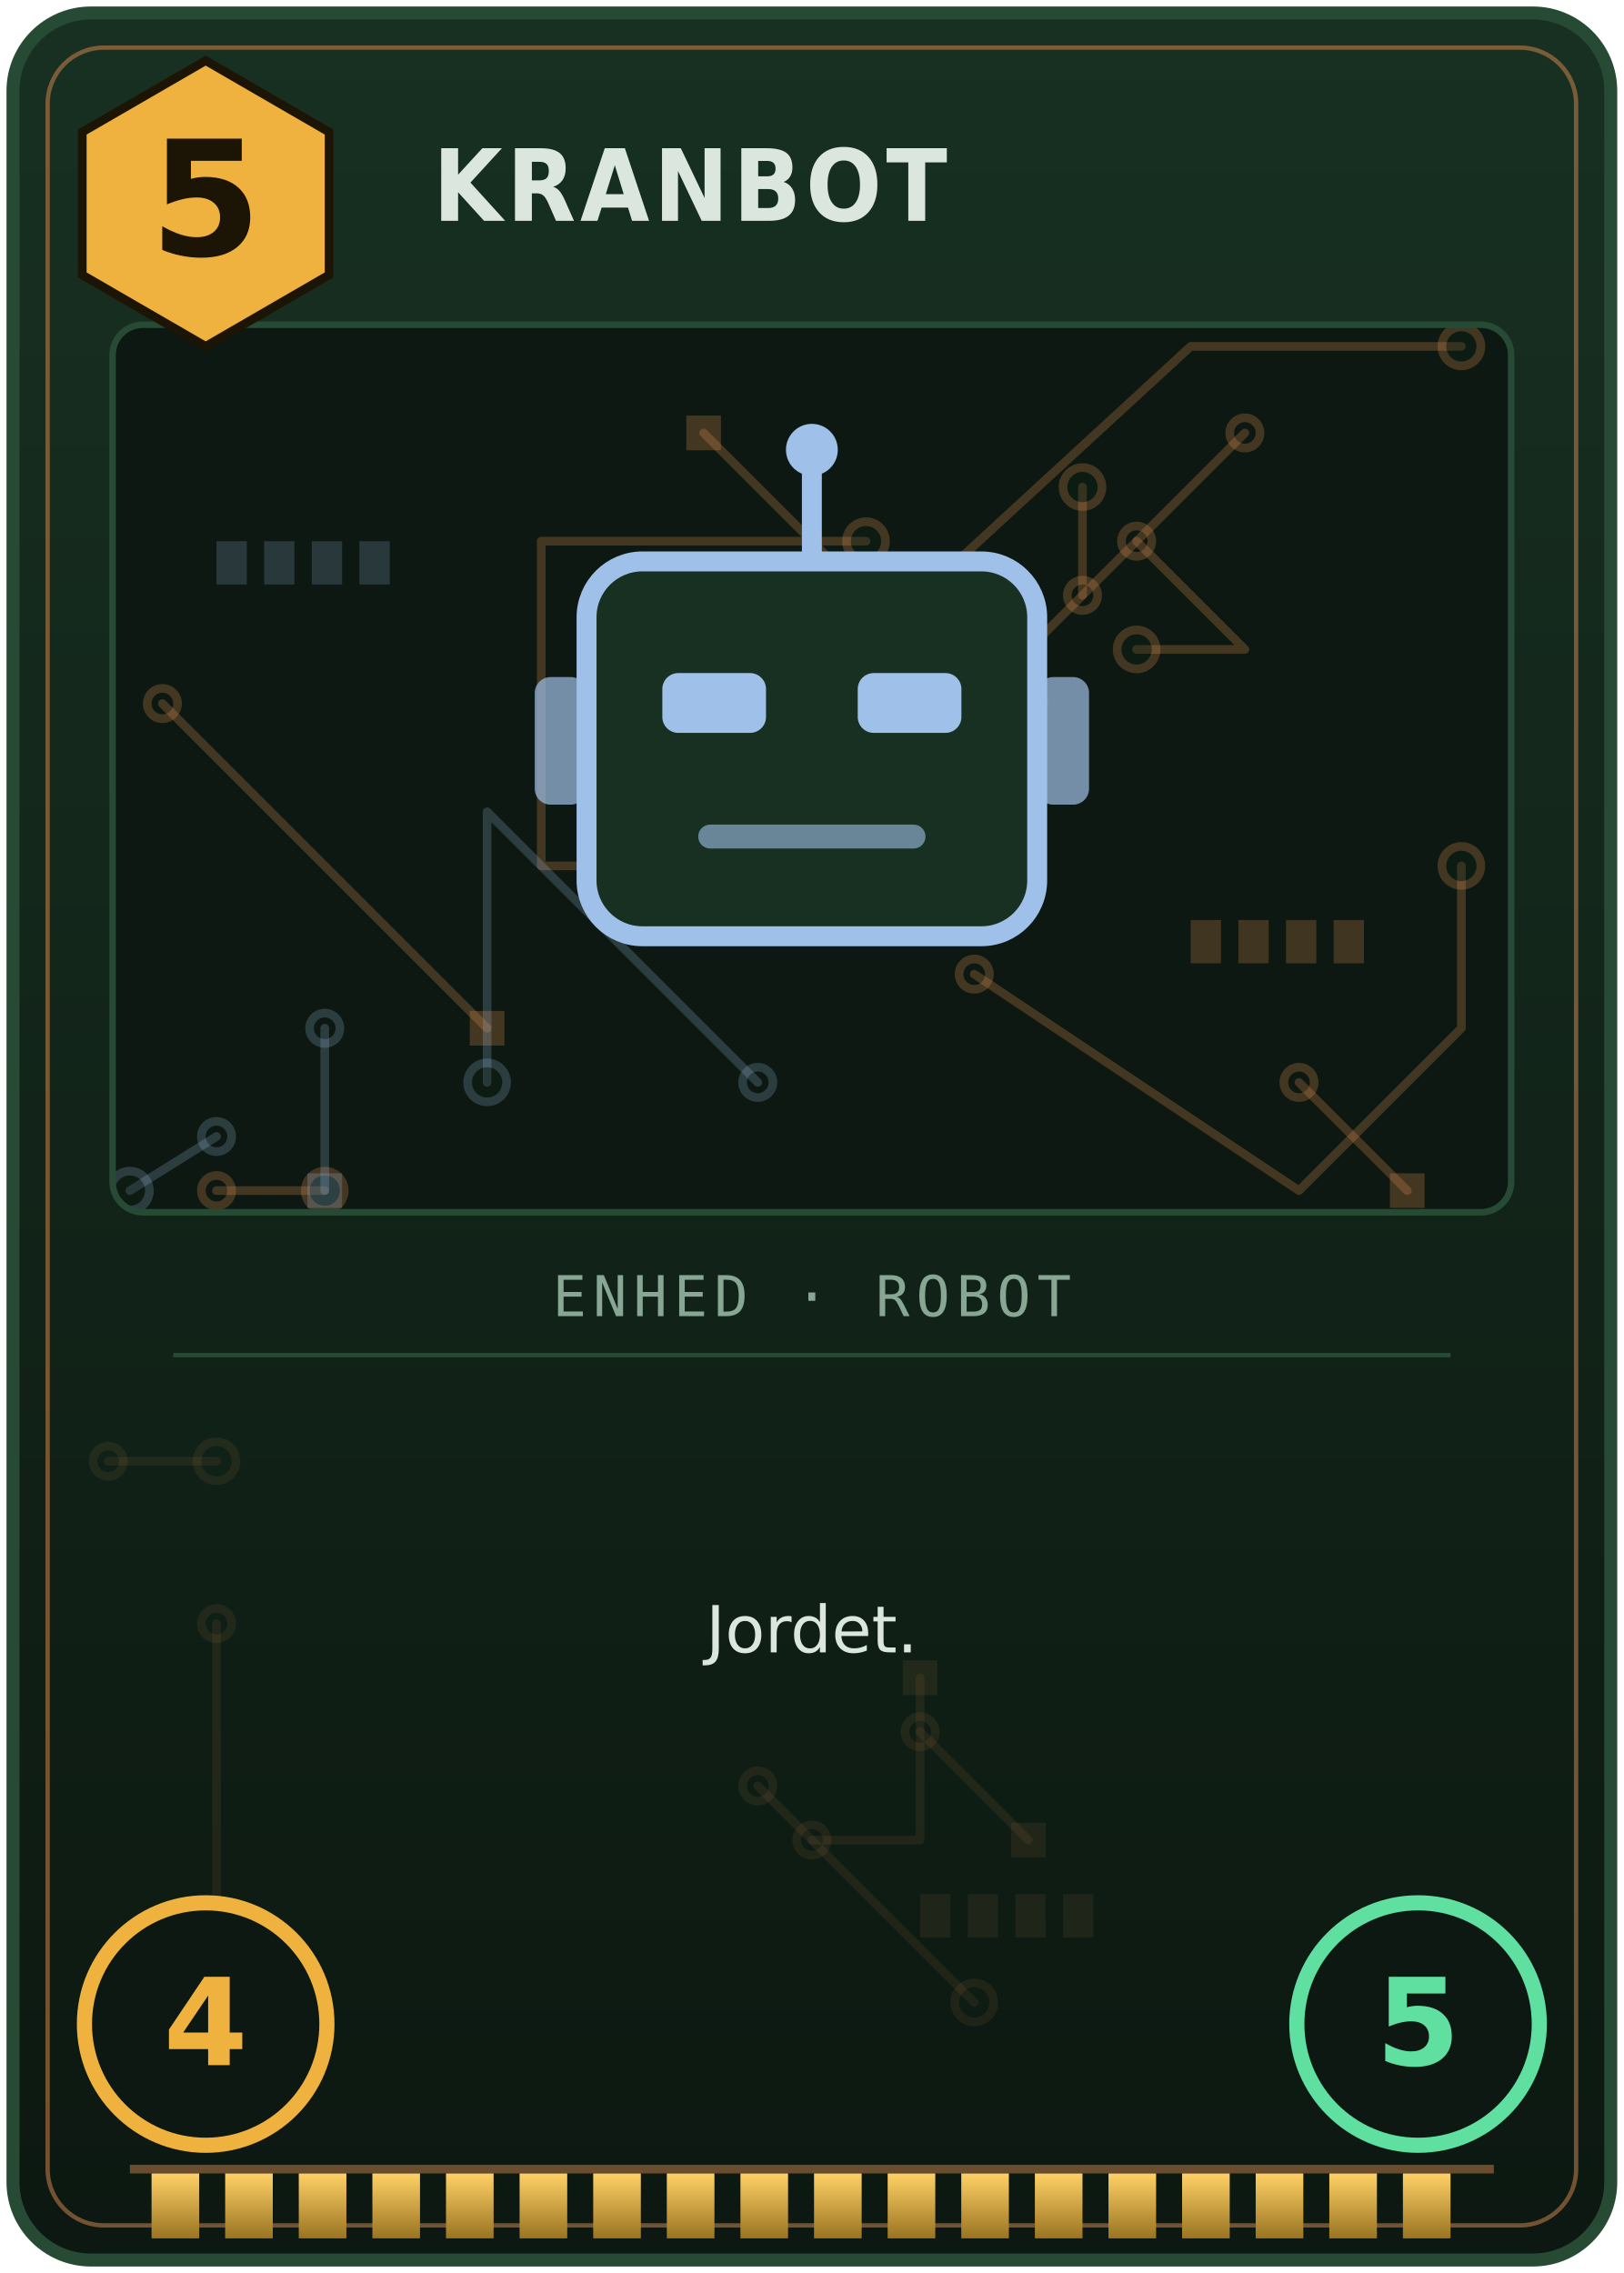
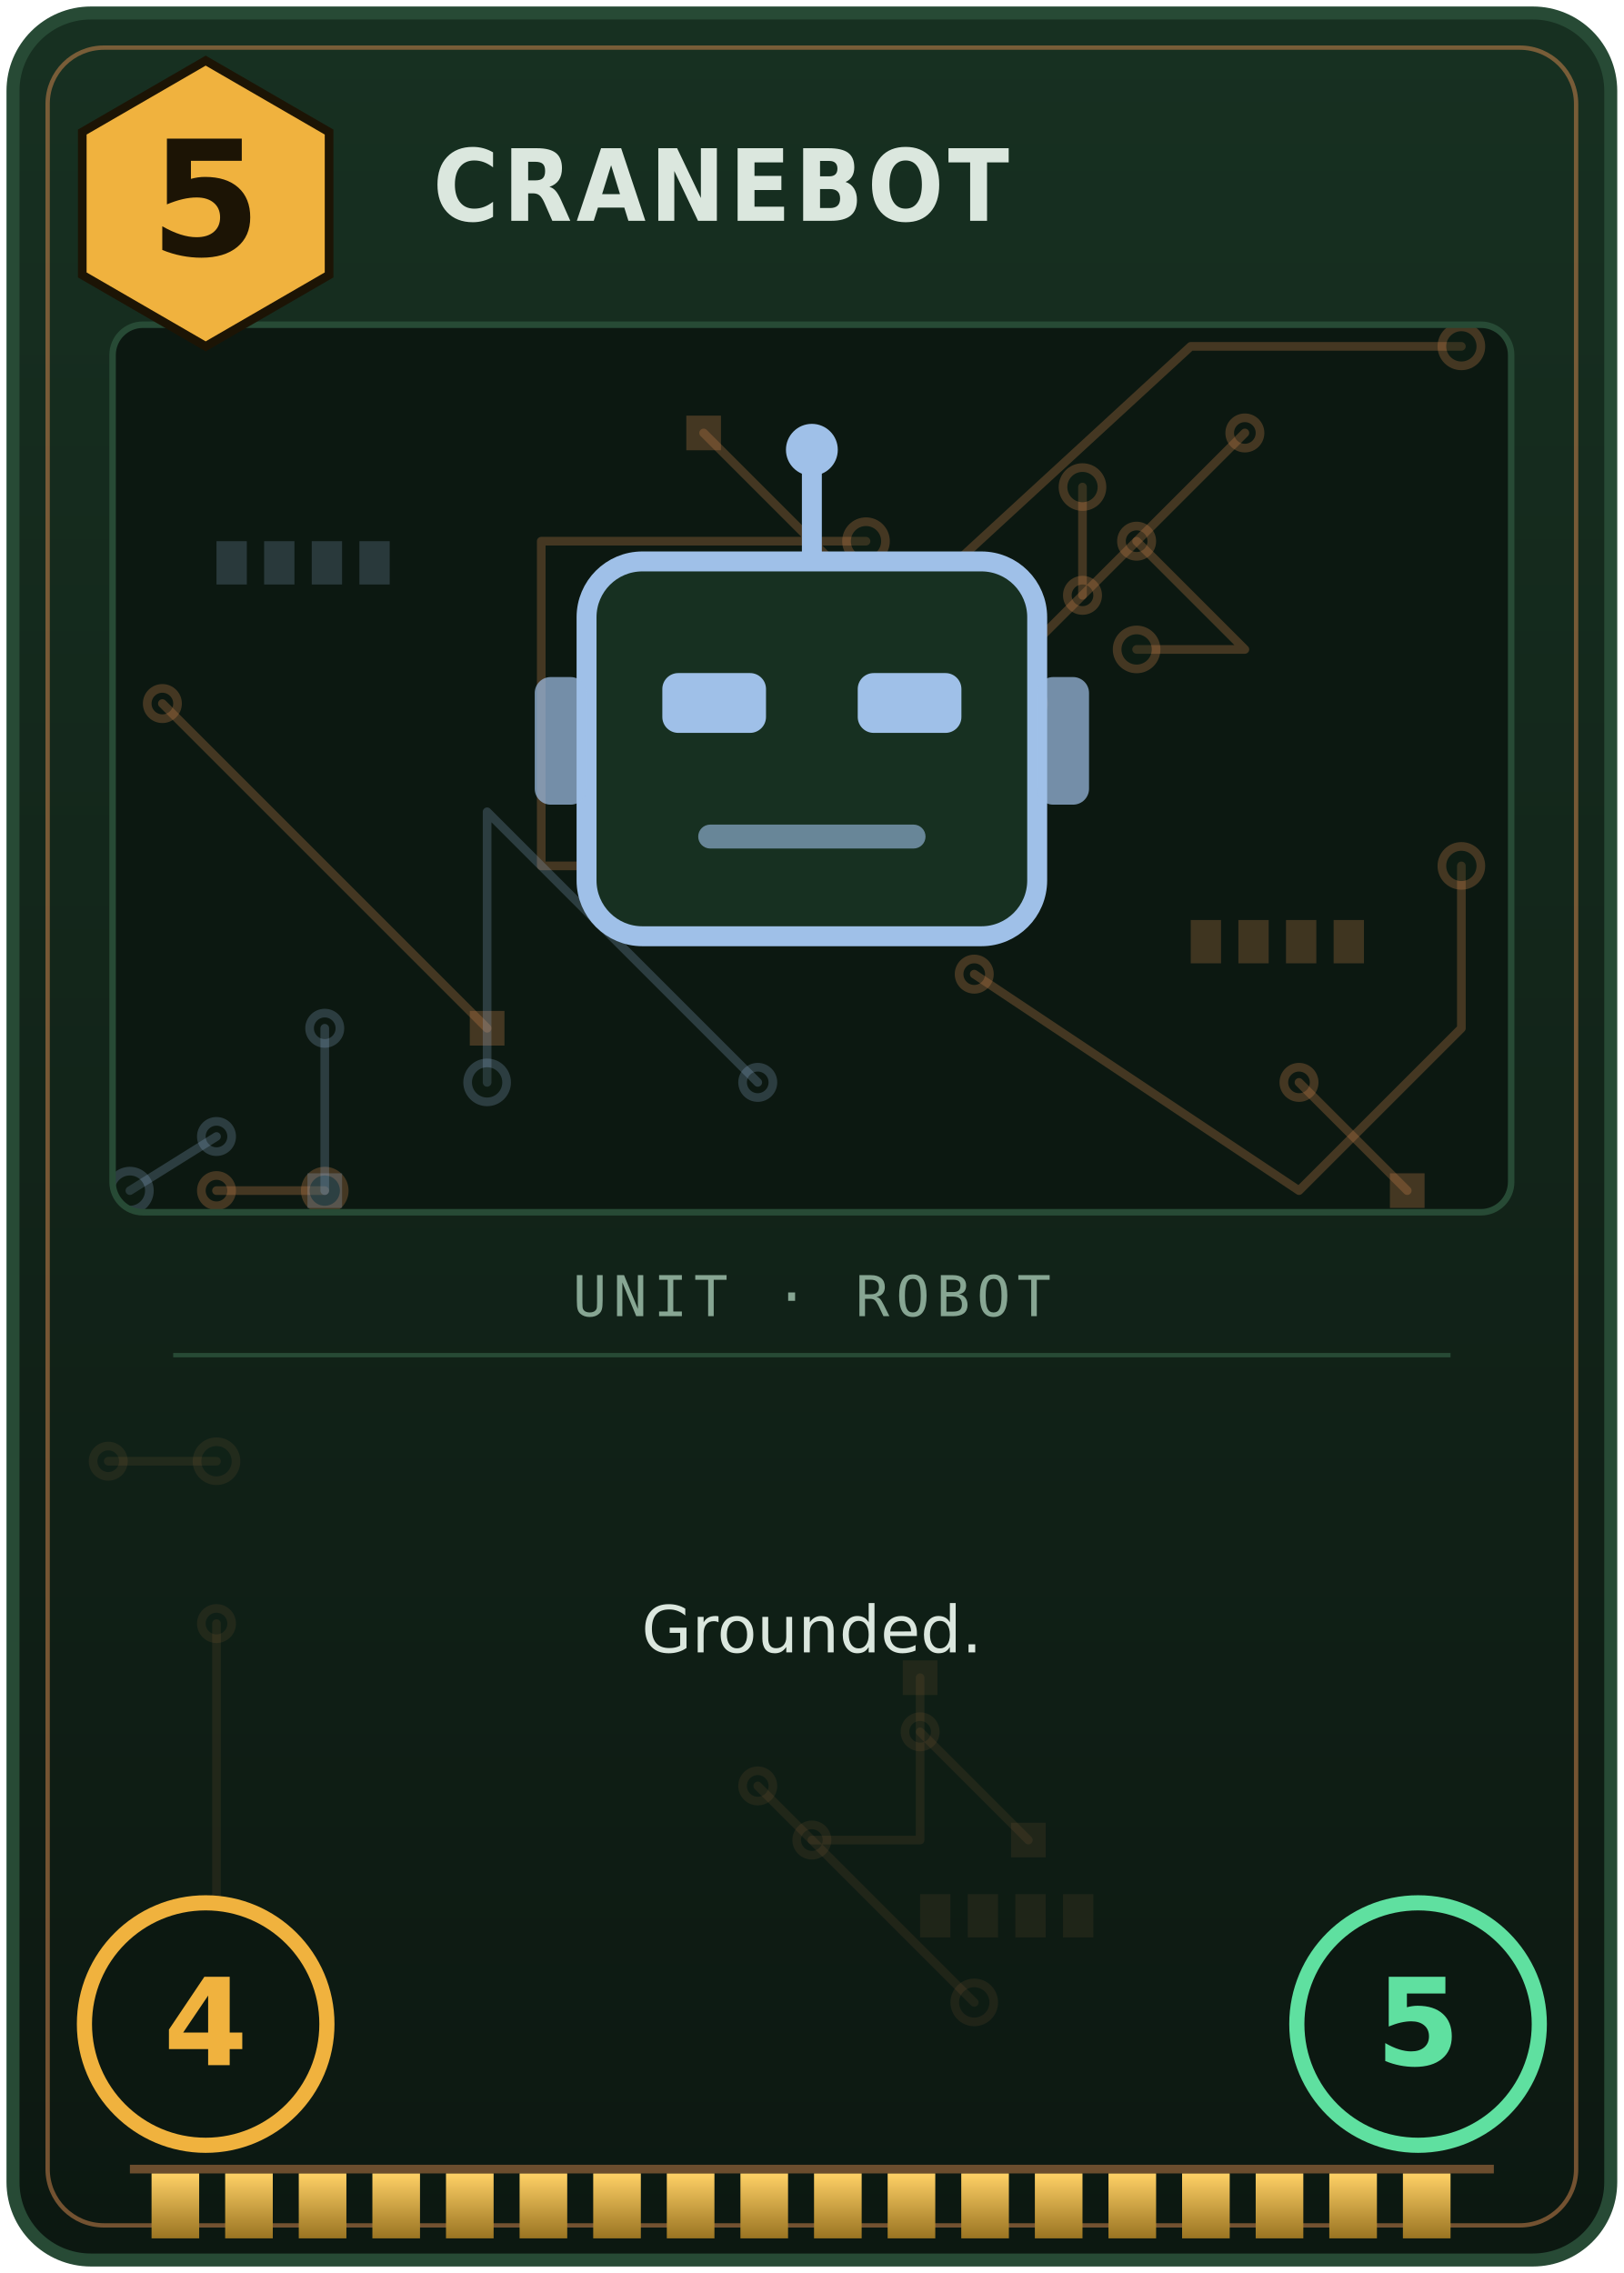
<svg xmlns="http://www.w3.org/2000/svg" width="750" height="1050" viewBox="0 0 750 1050">
  <defs>
    <linearGradient id="bggrad" x1="0" y1="0" x2="0" y2="1">
      <stop offset="0" stop-color="#173021" />
      <stop offset="0.5" stop-color="#122419" />
      <stop offset="1" stop-color="#0c1811" />
    </linearGradient>
    <linearGradient id="guldgrad" x1="0" y1="0" x2="0" y2="1">
      <stop offset="0" stop-color="#ffd166" />
      <stop offset="1" stop-color="#9a7422" />
    </linearGradient>
    <clipPath id="artclip">
      <rect x="52" y="150" width="646" height="410" rx="14" />
    </clipPath>
  </defs>
  <rect x="6" y="6" width="738" height="1038" rx="36" fill="url(#bggrad)" stroke="#274a35" stroke-width="6" />
  <rect x="22" y="22" width="706" height="1006" rx="26" fill="none" stroke="#c9814a" stroke-width="2" opacity="0.55" />
  <circle cx="425" cy="800" r="7" fill="none" stroke="#c9814a" stroke-width="4" opacity="0.1" />
  <path d="M 425 800 L 475 850" fill="none" stroke="#c9814a" stroke-width="4" stroke-linecap="round" stroke-linejoin="round" opacity="0.1" />
  <rect x="467" y="842" width="16" height="16" fill="#c9814a" opacity="0.1" />
  <circle cx="50" cy="675" r="7" fill="none" stroke="#c9814a" stroke-width="4" opacity="0.1" />
  <path d="M 50 675 L 100 675" fill="none" stroke="#c9814a" stroke-width="4" stroke-linecap="round" stroke-linejoin="round" opacity="0.1" />
  <circle cx="100" cy="675" r="9" fill="#122419" stroke="#c9814a" stroke-width="4" opacity="0.1" />
  <circle cx="350" cy="825" r="7" fill="none" stroke="#c9814a" stroke-width="4" opacity="0.1" />
  <path d="M 350 825 L 450 925" fill="none" stroke="#c9814a" stroke-width="4" stroke-linecap="round" stroke-linejoin="round" opacity="0.1" />
  <circle cx="450" cy="925" r="9" fill="#122419" stroke="#c9814a" stroke-width="4" opacity="0.1" />
  <circle cx="375" cy="850" r="7" fill="none" stroke="#c9814a" stroke-width="4" opacity="0.1" />
  <path d="M 375 850 L 425 850 L 425 775" fill="none" stroke="#c9814a" stroke-width="4" stroke-linecap="round" stroke-linejoin="round" opacity="0.1" />
  <rect x="417" y="767" width="16" height="16" fill="#c9814a" opacity="0.1" />
  <circle cx="100" cy="750" r="7" fill="none" stroke="#c9814a" stroke-width="4" opacity="0.1" />
  <path d="M 100 750 L 100 900" fill="none" stroke="#c9814a" stroke-width="4" stroke-linecap="round" stroke-linejoin="round" opacity="0.1" />
  <circle cx="100" cy="900" r="9" fill="#122419" stroke="#c9814a" stroke-width="4" opacity="0.1" />
  <rect x="425" y="875" width="14" height="20" fill="#c9814a" opacity="0.09" />
  <rect x="447" y="875" width="14" height="20" fill="#c9814a" opacity="0.09" />
  <rect x="469" y="875" width="14" height="20" fill="#c9814a" opacity="0.09" />
  <rect x="491" y="875" width="14" height="20" fill="#c9814a" opacity="0.09" />
  <g clip-path="url(#artclip)">
    <rect x="52" y="150" width="646" height="410" fill="#0c1811" />
    <circle cx="475" cy="325" r="7" fill="none" stroke="#c9814a" stroke-width="4" opacity="0.3" />
    <path d="M 475 325 L 425 275 L 550 160 L 675 160" fill="none" stroke="#c9814a" stroke-width="4" stroke-linecap="round" stroke-linejoin="round" opacity="0.3" />
    <circle cx="675" cy="160" r="9" fill="#122419" stroke="#c9814a" stroke-width="4" opacity="0.3" />
    <circle cx="75" cy="325" r="7" fill="none" stroke="#c9814a" stroke-width="4" opacity="0.3" />
    <path d="M 75 325 L 225 475" fill="none" stroke="#c9814a" stroke-width="4" stroke-linecap="round" stroke-linejoin="round" opacity="0.3" />
    <rect x="217" y="467" width="16" height="16" fill="#c9814a" opacity="0.3" />
    <circle cx="500" cy="275" r="7" fill="none" stroke="#c9814a" stroke-width="4" opacity="0.3" />
    <path d="M 500 275 L 500 225" fill="none" stroke="#c9814a" stroke-width="4" stroke-linecap="round" stroke-linejoin="round" opacity="0.3" />
    <circle cx="500" cy="225" r="9" fill="#122419" stroke="#c9814a" stroke-width="4" opacity="0.3" />
    <circle cx="600" cy="500" r="7" fill="none" stroke="#c9814a" stroke-width="4" opacity="0.3" />
    <path d="M 600 500 L 650 550" fill="none" stroke="#c9814a" stroke-width="4" stroke-linecap="round" stroke-linejoin="round" opacity="0.3" />
    <rect x="642" y="542" width="16" height="16" fill="#c9814a" opacity="0.3" />
    <circle cx="525" cy="250" r="7" fill="none" stroke="#c9814a" stroke-width="4" opacity="0.3" />
    <path d="M 525 250 L 575 300 L 525 300" fill="none" stroke="#c9814a" stroke-width="4" stroke-linecap="round" stroke-linejoin="round" opacity="0.3" />
    <circle cx="525" cy="300" r="9" fill="#122419" stroke="#c9814a" stroke-width="4" opacity="0.3" />
    <circle cx="100" cy="550" r="7" fill="none" stroke="#c9814a" stroke-width="4" opacity="0.3" />
    <path d="M 100 550 L 150 550" fill="none" stroke="#c9814a" stroke-width="4" stroke-linecap="round" stroke-linejoin="round" opacity="0.3" />
    <circle cx="150" cy="550" r="9" fill="#122419" stroke="#c9814a" stroke-width="4" opacity="0.3" />
    <circle cx="575" cy="200" r="7" fill="none" stroke="#c9814a" stroke-width="4" opacity="0.3" />
    <path d="M 575 200 L 450 325 L 325 200" fill="none" stroke="#c9814a" stroke-width="4" stroke-linecap="round" stroke-linejoin="round" opacity="0.3" />
    <rect x="317" y="192" width="16" height="16" fill="#c9814a" opacity="0.3" />
    <circle cx="450" cy="450" r="7" fill="none" stroke="#c9814a" stroke-width="4" opacity="0.3" />
    <path d="M 450 450 L 600 550 L 675 475 L 675 400" fill="none" stroke="#c9814a" stroke-width="4" stroke-linecap="round" stroke-linejoin="round" opacity="0.3" />
    <circle cx="675" cy="400" r="9" fill="#122419" stroke="#c9814a" stroke-width="4" opacity="0.3" />
    <circle cx="400" cy="400" r="7" fill="none" stroke="#c9814a" stroke-width="4" opacity="0.3" />
    <path d="M 400 400 L 250 400 L 250 250 L 400 250" fill="none" stroke="#c9814a" stroke-width="4" stroke-linecap="round" stroke-linejoin="round" opacity="0.3" />
    <circle cx="400" cy="250" r="9" fill="#122419" stroke="#c9814a" stroke-width="4" opacity="0.3" />
    <rect x="550" y="425" width="14" height="20" fill="#c9814a" opacity="0.27" />
    <rect x="572" y="425" width="14" height="20" fill="#c9814a" opacity="0.27" />
    <rect x="594" y="425" width="14" height="20" fill="#c9814a" opacity="0.27" />
    <rect x="616" y="425" width="14" height="20" fill="#c9814a" opacity="0.27" />
    <circle cx="350" cy="500" r="7" fill="none" stroke="#9fc0e8" stroke-width="4" opacity="0.22" />
    <path d="M 350 500 L 225 375 L 225 500" fill="none" stroke="#9fc0e8" stroke-width="4" stroke-linecap="round" stroke-linejoin="round" opacity="0.22" />
    <circle cx="225" cy="500" r="9" fill="#122419" stroke="#9fc0e8" stroke-width="4" opacity="0.22" />
    <circle cx="100" cy="525" r="7" fill="none" stroke="#9fc0e8" stroke-width="4" opacity="0.22" />
    <path d="M 100 525 L 60 550 L 60 550" fill="none" stroke="#9fc0e8" stroke-width="4" stroke-linecap="round" stroke-linejoin="round" opacity="0.22" />
    <circle cx="60" cy="550" r="9" fill="#122419" stroke="#9fc0e8" stroke-width="4" opacity="0.22" />
    <circle cx="150" cy="475" r="7" fill="none" stroke="#9fc0e8" stroke-width="4" opacity="0.22" />
    <path d="M 150 475 L 150 550" fill="none" stroke="#9fc0e8" stroke-width="4" stroke-linecap="round" stroke-linejoin="round" opacity="0.22" />
    <rect x="142" y="542" width="16" height="16" fill="#9fc0e8" opacity="0.22" />
    <rect x="100" y="250" width="14" height="20" fill="#9fc0e8" opacity="0.198" />
    <rect x="122" y="250" width="14" height="20" fill="#9fc0e8" opacity="0.198" />
    <rect x="144" y="250" width="14" height="20" fill="#9fc0e8" opacity="0.198" />
    <rect x="166" y="250" width="14" height="20" fill="#9fc0e8" opacity="0.198" />
    <g transform="translate(375 345) scale(0.921) translate(-375 -345)">
      <line x1="375" y1="252" x2="375" y2="208" stroke="#9fc0e8" stroke-width="10" />
      <circle cx="375" cy="196" r="13" fill="#9fc0e8" />
      <rect x="262" y="252" width="226" height="188" rx="28" fill="#173021" stroke="#9fc0e8" stroke-width="10" />
      <rect x="236" y="310" width="26" height="64" rx="8" fill="#9fc0e8" opacity="0.7" />
      <rect x="488" y="310" width="26" height="64" rx="8" fill="#9fc0e8" opacity="0.7" />
      <rect x="300" y="308" width="52" height="30" rx="8" fill="#9fc0e8" />
      <rect x="398" y="308" width="52" height="30" rx="8" fill="#9fc0e8" />
      <rect x="318" y="384" width="114" height="12" rx="6" fill="#9fc0e8" opacity="0.6" />
    </g>
  </g>
  <rect x="52" y="150" width="646" height="410" rx="14" fill="none" stroke="#274a35" stroke-width="3" />
-   <text x="200" y="102" font-family="DejaVu Sans Condensed" font-weight="bold" font-size="46" letter-spacing="2" fill="#dbe7de">KRANBOT</text>
+   <text x="200" y="102" font-family="DejaVu Sans Condensed" font-weight="bold" font-size="46" letter-spacing="2" fill="#dbe7de">CRANEBOT</text>
  <polygon points="95,28 152,61 152,127 95,160 38,127 38,61" fill="#f0b23e" stroke="#1c1405" stroke-width="4" />
  <text x="95" y="118" text-anchor="middle" font-family="DejaVu Sans" font-weight="bold" font-size="74" fill="#1c1405">5</text>
-   <text x="375" y="608" text-anchor="middle" font-family="DejaVu Sans Mono" font-size="26" letter-spacing="3" fill="#87a693">ENHED · ROBOT</text>
+   <text x="375" y="608" text-anchor="middle" font-family="DejaVu Sans Mono" font-size="26" letter-spacing="3" fill="#87a693">UNIT · ROBOT</text>
  <line x1="80" y1="626" x2="670" y2="626" stroke="#274a35" stroke-width="2" />
-   <text x="375" y="763.3" text-anchor="middle" font-family="DejaVu Sans" font-size="30" fill="#dbe7de">Jordet.</text>
+   <text x="375" y="763.3" text-anchor="middle" font-family="DejaVu Sans" font-size="30" fill="#dbe7de">Grounded.</text>
  <circle cx="95" cy="935" r="56" fill="#0c1811" stroke="#f0b23e" stroke-width="7" />
  <text x="95" y="954" text-anchor="middle" font-family="DejaVu Sans" font-weight="bold" font-size="56" fill="#f0b23e">4</text>
  <circle cx="655" cy="935" r="56" fill="#0c1811" stroke="#5fe0a0" stroke-width="7" />
  <text x="655" y="954" text-anchor="middle" font-family="DejaVu Sans" font-weight="bold" font-size="56" fill="#5fe0a0">5</text>
  <rect x="70" y="1004" width="22" height="30" fill="url(#guldgrad)" />
  <rect x="104" y="1004" width="22" height="30" fill="url(#guldgrad)" />
  <rect x="138" y="1004" width="22" height="30" fill="url(#guldgrad)" />
  <rect x="172" y="1004" width="22" height="30" fill="url(#guldgrad)" />
  <rect x="206" y="1004" width="22" height="30" fill="url(#guldgrad)" />
  <rect x="240" y="1004" width="22" height="30" fill="url(#guldgrad)" />
  <rect x="274" y="1004" width="22" height="30" fill="url(#guldgrad)" />
  <rect x="308" y="1004" width="22" height="30" fill="url(#guldgrad)" />
  <rect x="342" y="1004" width="22" height="30" fill="url(#guldgrad)" />
  <rect x="376" y="1004" width="22" height="30" fill="url(#guldgrad)" />
  <rect x="410" y="1004" width="22" height="30" fill="url(#guldgrad)" />
  <rect x="444" y="1004" width="22" height="30" fill="url(#guldgrad)" />
  <rect x="478" y="1004" width="22" height="30" fill="url(#guldgrad)" />
  <rect x="512" y="1004" width="22" height="30" fill="url(#guldgrad)" />
  <rect x="546" y="1004" width="22" height="30" fill="url(#guldgrad)" />
  <rect x="580" y="1004" width="22" height="30" fill="url(#guldgrad)" />
  <rect x="614" y="1004" width="22" height="30" fill="url(#guldgrad)" />
  <rect x="648" y="1004" width="22" height="30" fill="url(#guldgrad)" />
  <rect x="60" y="1000" width="630" height="4" fill="#c9814a" opacity="0.5" />
</svg>
